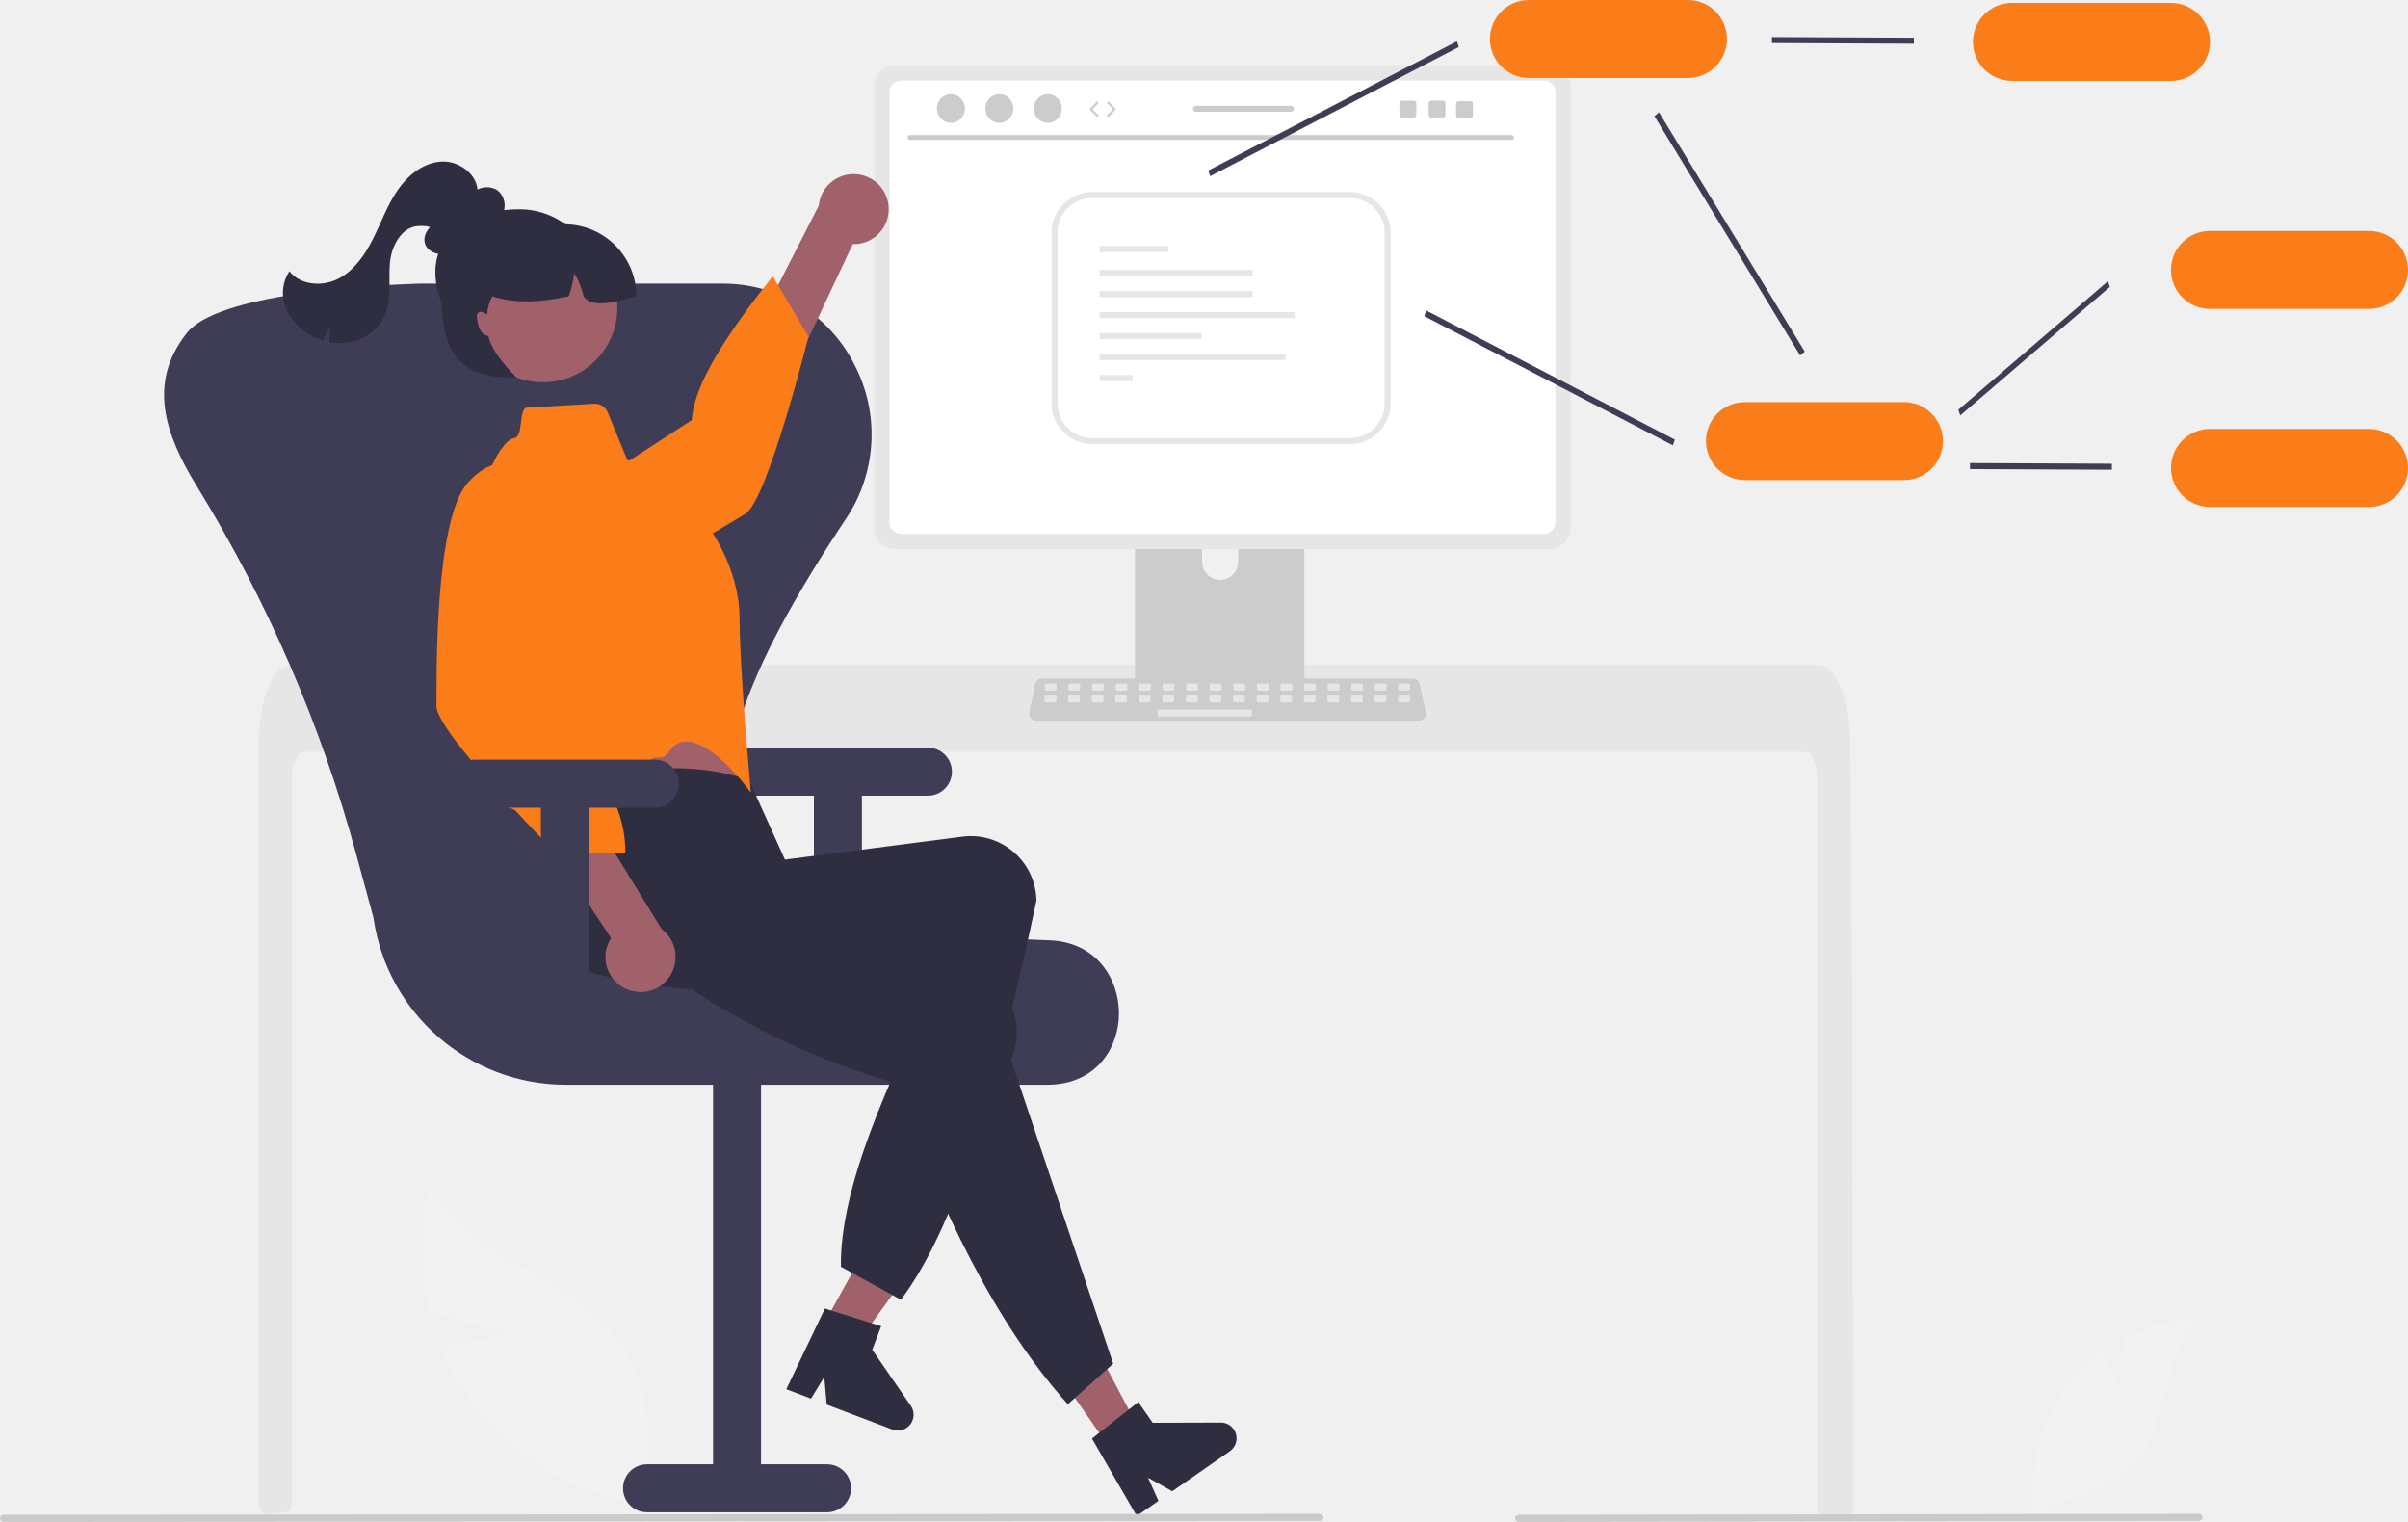
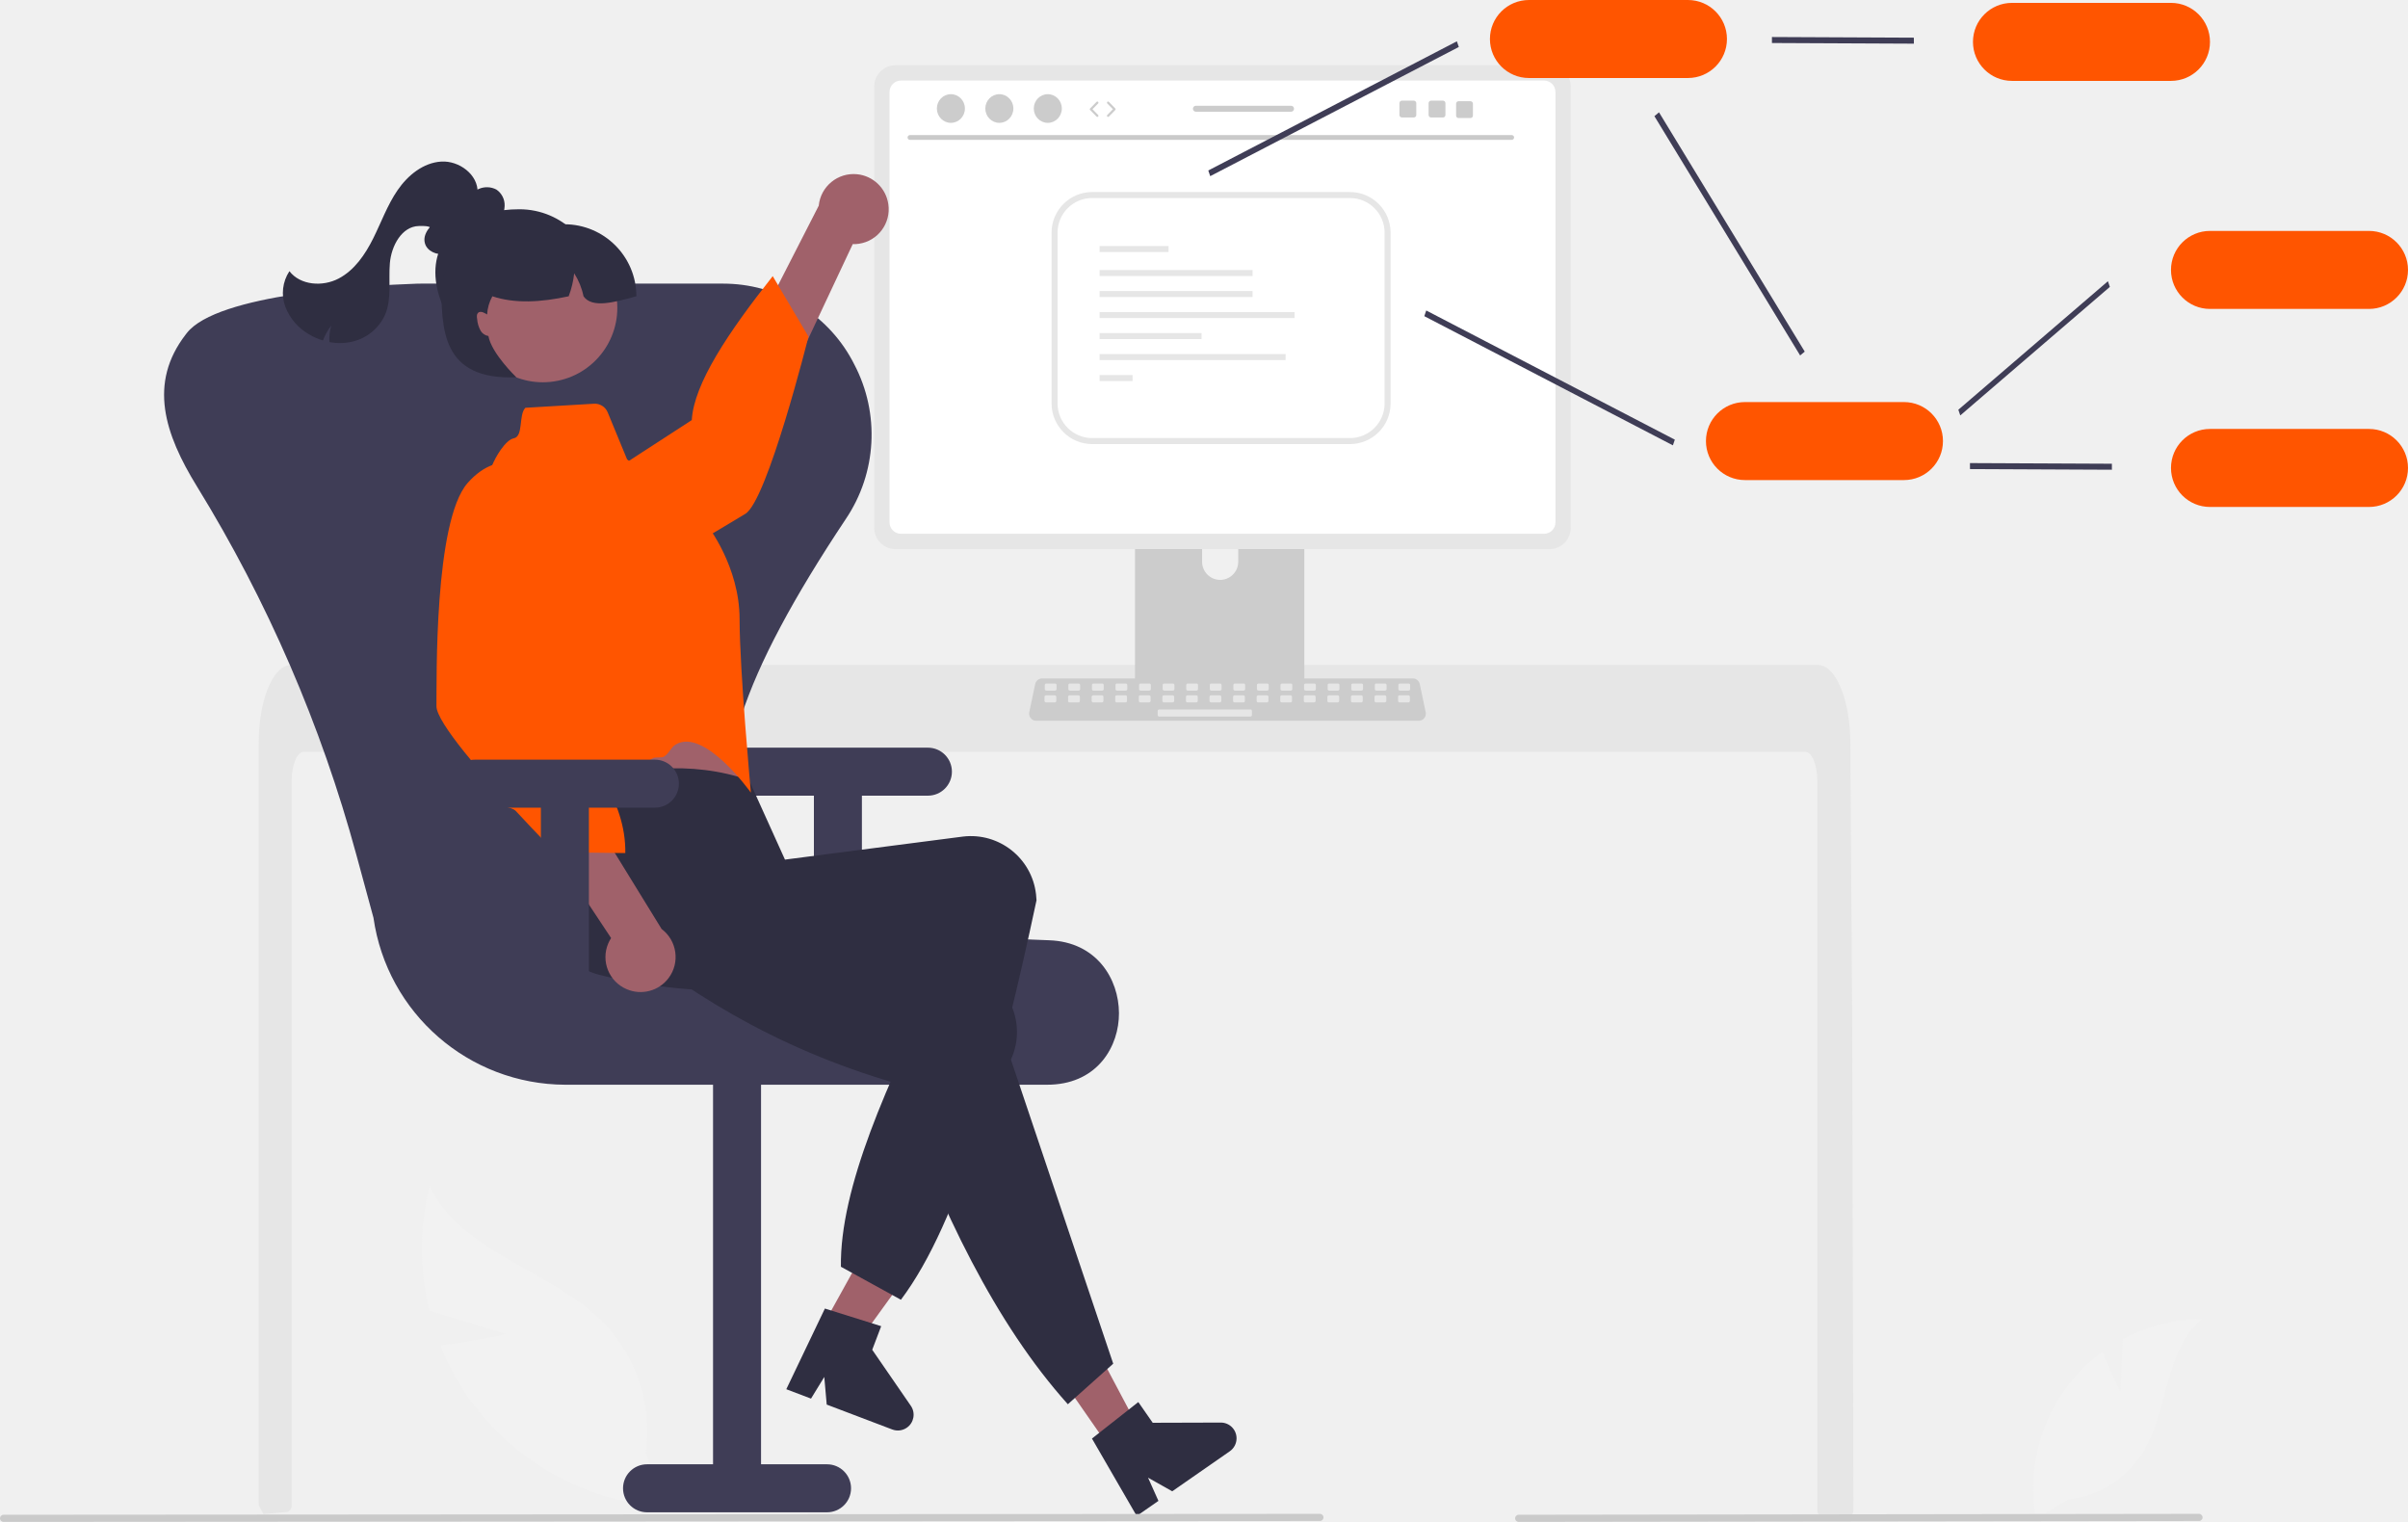
<svg xmlns="http://www.w3.org/2000/svg" width="802.611" height="507.219" viewBox="0 0 802.611 507.219" role="img" artist="Katerina Limpitsouni" source="https://undraw.co/">
  <path d="M706.756,463.869l.782-17.576c8.149-4.356,17.238-6.656,26.477-6.702-12.717,10.397-11.127,30.438-19.749,44.419-5.515,8.791-14.728,14.597-25.038,15.779l-10.642,6.516c-2.955-16.475,1.452-33.417,12.06-46.364,2.976-3.56,6.389-6.73,10.157-9.438,2.549,6.72,5.954,13.366,5.954,13.366Z" fill="#f2f2f2" />
  <path d="M168.805,444.609l-25.68-7.775c-3.368-13.683-3.345-27.982,.067-41.654,10.575,22.709,40.792,27.909,58.207,45.916,10.915,11.461,16.026,27.264,13.888,42.946l5.621,18.181c-25.46-1.838-48.839-14.732-63.977-35.285-4.14-5.739-7.54-11.976-10.122-18.565,10.892-1.235,21.996-3.764,21.996-3.764Z" fill="#f2f2f2" />
  <path d="M617.773,503.43c-.004,.532-.215,1.042-.59,1.42-.374,.373-.882,.582-1.41,.58h-8.04c-1.101,.004-1.996-.885-2-1.986v-243.154c0-5.36-1.8-9.71-4.01-9.72H101.233c-2.22,.01-4.01,4.36-4.02,9.72v241.65c-.003,1.029-.785,1.889-1.81,1.99-1.62,.16-3.24,.3-4.85,.43-.04,0-.08,.01-.12,.01-.88,.08-1.76,.14-2.64,.21h-.01c-.46-.83-.9-1.68-1.35-2.53-.144-.289-.22-.607-.22-.93V247.68c0-1.48,.06-2.97,.16-4.44,.143-2.019,.393-4.028,.75-6.02,1.69-9.29,5.51-15.58,9.85-15.6h509c.633,.004,1.259,.137,1.84,.39,.853,.377,1.624,.917,2.27,1.59,.877,.912,1.627,1.938,2.23,3.05,2.14,3.77,3.67,9.39,4.21,15.93,0,.06,.01,.12,.01,.18,.14,1.62,.21,3.27,.2,4.92l.14,21.43,.09,12.78,.27,40.1,.1,14.24,.44,167.2Z" fill="#e6e6e6" />
  <path d="M432.024,147.486h-51.006c-1.503,.002-2.719,1.222-2.717,2.724v80.574h56.447v-80.574c.001-1.504-1.218-2.724-2.721-2.724h-.003Zm-25.331,45.781c-3.32-.015-6.007-2.703-6.023-6.023v-9.293c0-3.326,2.697-6.023,6.023-6.023s6.023,2.697,6.023,6.023v9.293c-.015,3.32-2.703,6.007-6.023,6.023Z" fill="#ccc" />
  <path d="M378.126,228.207v7.774c.002,.839,.681,1.518,1.52,1.52h53.758c.838-.004,1.516-.682,1.52-1.52v-7.774h-56.797Z" fill="#3f3d56" />
  <path d="M516.484,21.742h-218.029c-3.9,.006-7.06,3.166-7.066,7.066V175.935c.004,3.901,3.165,7.063,7.066,7.066h218.029c3.901-.004,7.063-3.165,7.066-7.066V28.808c-.006-3.9-3.166-7.06-7.066-7.066Z" fill="#e6e6e6" />
  <path d="M514.664,26.846h-214.388c-2.088,.005-3.779,1.699-3.779,3.787V174.113c.004,2.086,1.693,3.776,3.779,3.779h214.388c2.086-.004,3.776-1.693,3.779-3.779V30.633c-0-2.088-1.691-3.782-3.779-3.787Z" fill="#fff" />
  <path d="M472.905,240.206h-127.549c-1.296,0-2.346-1.051-2.346-2.346,0-.162,.017-.324,.05-.483l1.979-9.4c.232-1.083,1.188-1.859,2.296-1.863h123.591c1.108,.004,2.064,.779,2.296,1.863l1.979,9.4c.267,1.268-.545,2.512-1.813,2.779-.159,.033-.321,.05-.483,.05Z" fill="#ccc" />
  <rect x="348.241" y="227.806" width="3.928" height="2.357" rx=".488" ry=".488" fill="#e6e6e6" />
  <rect x="356.098" y="227.806" width="3.928" height="2.357" rx=".488" ry=".488" fill="#e6e6e6" />
  <rect x="363.954" y="227.806" width="3.928" height="2.357" rx=".488" ry=".488" fill="#e6e6e6" />
  <rect x="371.811" y="227.806" width="3.928" height="2.357" rx=".488" ry=".488" fill="#e6e6e6" />
  <rect x="379.668" y="227.806" width="3.928" height="2.357" rx=".488" ry=".488" fill="#e6e6e6" />
  <rect x="387.525" y="227.806" width="3.928" height="2.357" rx=".488" ry=".488" fill="#e6e6e6" />
  <rect x="395.382" y="227.806" width="3.928" height="2.357" rx=".488" ry=".488" fill="#e6e6e6" />
  <rect x="403.238" y="227.806" width="3.928" height="2.357" rx=".488" ry=".488" fill="#e6e6e6" />
  <rect x="411.095" y="227.806" width="3.928" height="2.357" rx=".488" ry=".488" fill="#e6e6e6" />
  <rect x="418.952" y="227.806" width="3.928" height="2.357" rx=".488" ry=".488" fill="#e6e6e6" />
  <rect x="426.809" y="227.806" width="3.928" height="2.357" rx=".488" ry=".488" fill="#e6e6e6" />
  <rect x="434.665" y="227.806" width="3.928" height="2.357" rx=".488" ry=".488" fill="#e6e6e6" />
  <rect x="442.522" y="227.806" width="3.928" height="2.357" rx=".488" ry=".488" fill="#e6e6e6" />
  <rect x="450.379" y="227.806" width="3.928" height="2.357" rx=".488" ry=".488" fill="#e6e6e6" />
  <rect x="458.236" y="227.806" width="3.928" height="2.357" rx=".488" ry=".488" fill="#e6e6e6" />
  <rect x="466.092" y="227.806" width="3.928" height="2.357" rx=".488" ry=".488" fill="#e6e6e6" />
  <rect x="348.148" y="231.735" width="3.928" height="2.357" rx=".488" ry=".488" fill="#e6e6e6" />
  <rect x="356.005" y="231.735" width="3.928" height="2.357" rx=".488" ry=".488" fill="#e6e6e6" />
  <rect x="363.862" y="231.735" width="3.928" height="2.357" rx=".488" ry=".488" fill="#e6e6e6" />
  <rect x="371.718" y="231.735" width="3.928" height="2.357" rx=".488" ry=".488" fill="#e6e6e6" />
  <rect x="379.575" y="231.735" width="3.928" height="2.357" rx=".488" ry=".488" fill="#e6e6e6" />
  <rect x="387.432" y="231.735" width="3.928" height="2.357" rx=".488" ry=".488" fill="#e6e6e6" />
  <rect x="395.289" y="231.735" width="3.928" height="2.357" rx=".488" ry=".488" fill="#e6e6e6" />
  <rect x="403.145" y="231.735" width="3.928" height="2.357" rx=".488" ry=".488" fill="#e6e6e6" />
  <rect x="411.002" y="231.735" width="3.928" height="2.357" rx=".488" ry=".488" fill="#e6e6e6" />
  <rect x="418.859" y="231.735" width="3.928" height="2.357" rx=".488" ry=".488" fill="#e6e6e6" />
  <rect x="426.716" y="231.735" width="3.928" height="2.357" rx=".488" ry=".488" fill="#e6e6e6" />
  <rect x="434.572" y="231.735" width="3.928" height="2.357" rx=".488" ry=".488" fill="#e6e6e6" />
  <rect x="442.429" y="231.735" width="3.928" height="2.357" rx=".488" ry=".488" fill="#e6e6e6" />
  <rect x="450.286" y="231.735" width="3.928" height="2.357" rx=".488" ry=".488" fill="#e6e6e6" />
  <rect x="458.143" y="231.735" width="3.928" height="2.357" rx=".488" ry=".488" fill="#e6e6e6" />
  <rect x="466" y="231.735" width="3.928" height="2.357" rx=".488" ry=".488" fill="#e6e6e6" />
  <rect x="385.861" y="236.449" width="31.427" height="2.357" rx=".488" ry=".488" fill="#e6e6e6" />
  <path d="M503.887,46.614h-200.602c-.441-.01-.79-.375-.78-.815,.009-.427,.353-.771,.78-.78h200.602c.441,.01,.79,.375,.78,.815-.009,.427-.353,.771-.78,.78Z" fill="#cacaca" />
  <ellipse cx="316.941" cy="36.166" rx="4.675" ry="4.779" fill="#ccc" />
  <ellipse cx="333.092" cy="36.166" rx="4.675" ry="4.779" fill="#ccc" />
  <ellipse cx="349.242" cy="36.166" rx="4.675" ry="4.779" fill="#ccc" />
  <polygon points="403.381 58.71 402.733 56.817 485.591 13.765 486.238 15.658 403.381 58.71" fill="#3f3d56" />
  <polygon points="653.381 138.452 652.733 136.559 702.591 93.725 703.238 95.617 653.381 138.452" fill="#3f3d56" />
  <polygon points="557.591 148.423 474.733 105.371 475.381 103.478 558.238 146.53 557.591 148.423" fill="#3f3d56" />
  <polygon points="600.006 118.465 551.431 38.719 552.966 37.436 601.54 117.182 600.006 118.465" fill="#3f3d56" />
  <polygon points="637.914 14.554 590.607 14.336 590.607 12.336 637.914 12.554 637.914 14.554" fill="#3f3d56" />
-   <path d="M723.611,26.959h-53c-7.18,0-13-5.82-13-13s5.82-13,13-13h53c7.18,0,13,5.82,13,13s-5.82,13-13,13h0Z" fill="#fb7d19" />
-   <path d="M789.611,102.959h-53c-7.18,0-13-5.82-13-13s5.82-13,13-13h53c7.18,0,13,5.82,13,13s-5.82,13-13,13Z" fill="#fb7d19" />
+   <path d="M723.611,26.959h-53c-7.18,0-13-5.82-13-13s5.82-13,13-13h53c7.18,0,13,5.82,13,13s-5.82,13-13,13h0Z" fill="#ff5500" />
+   <path d="M789.611,102.959h-53c-7.18,0-13-5.82-13-13s5.82-13,13-13h53c7.18,0,13,5.82,13,13s-5.82,13-13,13Z" fill="#ff5500" />
  <polygon points="703.914 156.553 656.607 156.336 656.607 154.336 703.914 154.553 703.914 156.553" fill="#3f3d56" />
-   <path d="M789.611,168.959h-53c-7.18,0-13-5.82-13-13s5.82-13,13-13h53c7.18,0,13,5.82,13,13s-5.82,13-13,13Z" fill="#fb7d19" />
-   <path d="M634.611,160h-53c-7.18,0-13-5.82-13-13s5.82-13,13-13h53c7.18,0,13,5.82,13,13s-5.82,13-13,13Z" fill="#fb7d19" />
-   <path d="M562.611,26h-53c-7.18,0-13-5.82-13-13s5.82-13,13-13h53c7.18,0,13,5.82,13,13s-5.82,13-13,13Z" fill="#fb7d19" />
+   <path d="M789.611,168.959h-53c-7.18,0-13-5.82-13-13s5.82-13,13-13h53c7.18,0,13,5.82,13,13s-5.82,13-13,13Z" fill="#ff5500" />
+   <path d="M634.611,160h-53c-7.18,0-13-5.82-13-13s5.82-13,13-13h53c7.18,0,13,5.82,13,13s-5.82,13-13,13Z" fill="#ff5500" />
+   <path d="M562.611,26h-53c-7.18,0-13-5.82-13-13s5.82-13,13-13h53c7.18,0,13,5.82,13,13s-5.82,13-13,13Z" fill="#ff5500" />
  <path d="M309.283,249.18h-60c-4.418,0-8,3.582-8,8s3.582,8,8,8h22v62h16v-62h22c4.418,0,8-3.582,8-8s-3.582-8-8-8Z" fill="#3f3d56" />
  <path d="M348.884,361.517H188.401c-32.159-.118-59.366-23.8-63.916-55.636l-5.681-20.896c-11.758-43.3-29.667-84.69-53.181-122.903-10.747-17.454-16.279-34.349-3.715-50.615,.107-.139,.212-.275,.316-.41,10.077-13.116,60.234-15.956,76.585-16.508,.646-.022,1.294-.033,1.945-.033h99.819c.651,0,1.3,.011,1.945,.033,17.958,.523,34.18,10.863,42.236,26.921,8.597,16.395,7.5,36.185-2.856,51.53-35.063,52.671-45.799,85.697-34.808,107.085,10.631,20.688,43.22,31.265,102.559,33.285,15.946,.543,23.265,12.96,23.316,24.267,.05,11.015-6.986,23.176-22.553,23.848-.506,.021-1.015,.032-1.528,.032Z" fill="#3f3d56" />
  <path d="M215.663,504.017h60c4.418,0,8-3.582,8-8s-3.582-8-8-8h-22v-135h-16v135h-22c-4.418,0-8,3.582-8,8s3.582,8,8,8Z" fill="#3f3d56" />
  <polygon points="269.969 449.592 280.305 455.206 307.667 417.375 292.411 409.088 269.969 449.592" fill="#a0616a" />
  <path d="M274.944,436.111l18.764,5.876-2.987,7.861,12.867,18.675c1.646,2.389,1.044,5.66-1.344,7.306-1.421,.98-3.233,1.198-4.847,.585l-21.844-8.299-.811-9.206-4.424,7.217-8.236-3.129,12.862-26.885Z" fill="#2f2e41" />
  <path d="M296.084,68.076c.926,6.347-3.469,12.243-9.816,13.169-.677,.099-1.361,.137-2.045,.116l-39.851,84.795-12.499-17.43,41.024-80.181c.63-6.418,6.344-11.11,12.763-10.48,5.37,.527,9.68,4.666,10.424,10.011v0Z" fill="#a0616a" />
-   <path d="M163.835,183.301s-1.068,14.814,15.685,17.719,61.539-25.415,68.894-29.764,21.062-59.061,21.062-59.061l-11.92-20.162c-14.717,18.617-26.275,35.784-26.977,47.97l-66.744,43.297Z" fill="#fb7d19" />
+   <path d="M163.835,183.301s-1.068,14.814,15.685,17.719,61.539-25.415,68.894-29.764,21.062-59.061,21.062-59.061l-11.92-20.162c-14.717,18.617-26.275,35.784-26.977,47.97l-66.744,43.297Z" fill="#ff5500" />
  <path d="M183.175,234.327l3.618,15.546s.036,14.335,2.574,16.978c2.521,2.631,57.955-2.651,57.955-2.651,0,0-5.877-23.1-5.799-40.578l-58.349,10.706Z" fill="#a0616a" />
  <path d="M300.283,433.18l-20-11c-.38-26.025,15.273-61.243,33.84-98.132-41.523,7.141-80.696,9.429-114.579,.79-11.574-3.057-18.55-14.84-15.663-26.458,.132-.548,.284-1.091,.458-1.627,4.055-12.372-5.038-20.128,3.326-33.736,21.996-7.512,42.892-9.634,62-3l11.972,26.471,59.343-7.679c12-1.435,22.89,7.13,24.325,19.13,.007,.055,.013,.109,.019,.164,.08,.644,.132,1.291,.156,1.94-11.999,56.253-25.454,106.869-45.196,133.137Z" fill="#2f2e41" />
-   <path d="M175.12,135.904l22.861-1.35c1.976-.117,3.809,1.033,4.564,2.863l6.46,15.662,26.85,22.192s10.631,13.528,10.655,30.999,3.772,57.91,3.772,57.91c0,0-15.515-21.839-25.091-16.03-1.629,.988-2.202,3.009-3.909,4.03-.851,.509-2.818,.014-3.677,.525-13.196,7.833-26.958,15.486-28.244,14.145-2.525-2.635-5.587-16.098-5.587-16.098l-20.926-76.887c-2.297-8.191-.812-16.98,4.049-23.962,1.462-2.058,2.994-3.59,4.417-3.843,3.196-.681,1.496-7.844,3.806-10.156Z" fill="#fb7d19" />
+   <path d="M175.12,135.904l22.861-1.35c1.976-.117,3.809,1.033,4.564,2.863l6.46,15.662,26.85,22.192s10.631,13.528,10.655,30.999,3.772,57.91,3.772,57.91c0,0-15.515-21.839-25.091-16.03-1.629,.988-2.202,3.009-3.909,4.03-.851,.509-2.818,.014-3.677,.525-13.196,7.833-26.958,15.486-28.244,14.145-2.525-2.635-5.587-16.098-5.587-16.098l-20.926-76.887c-2.297-8.191-.812-16.98,4.049-23.962,1.462-2.058,2.994-3.59,4.417-3.843,3.196-.681,1.496-7.844,3.806-10.156Z" fill="#ff5500" />
  <polygon points="369.589 482.16 379.239 475.451 357.378 434.207 343.136 444.109 369.589 482.16" fill="#a0616a" />
  <path d="M371.048,454.486l-15.124,13.518c-24.048-26.796-42.227-64.376-57.633-107.053-40.366-11.822-70.807-30.888-97.382-53.526-9.015-7.629-15.774-17.429-8.085-26.721,.359-.434,.735-.855,1.126-1.26,9.078-9.33,32.101-7.552,45.585-16.1l30.121,32.196-1.895,8.632,56.577,19.165c11.389,3.992,17.387,16.46,13.395,27.85-.02,.056-.039,.112-.059,.167-.212,.614-.45,1.217-.714,1.811l34.087,101.321Z" fill="#2f2e41" />
  <path d="M363.963,479.44l15.447-12.165,4.8,6.905,22.678-.069c2.901-.009,5.26,2.335,5.269,5.236,.005,1.726-.837,3.345-2.255,4.33l-19.187,13.338-8.055-4.531,3.457,7.728-7.234,5.029-14.92-25.8Z" fill="#2f2e41" />
  <path d="M208.878,329.673c-5.905-2.506-8.66-9.324-6.153-15.229,.267-.63,.59-1.234,.963-1.807l-51.754-78.102,21.386-1.626,47.202,76.707c5.157,3.873,6.198,11.193,2.325,16.35-3.241,4.315-9.016,5.848-13.969,3.707v0Z" fill="#a0616a" />
-   <path d="M179.121,156.811s-12.103-8.608-23.289,4.198-10.252,65.787-10.357,74.331c-.033,2.675,3.83,8.448,9.153,15.117,2.39,2.994,5.073,6.168,7.831,9.323,1.596,1.826,.221,5.626,1.823,7.401,1.593,1.765,6.164,1.505,7.68,3.143,7.194,7.775,13.039,13.694,13.039,13.694l23.42,.288c.264-17.41-11.659-32.951-26.976-47.97l-2.324-79.524Z" fill="#fb7d19" />
+   <path d="M179.121,156.811s-12.103-8.608-23.289,4.198-10.252,65.787-10.357,74.331c-.033,2.675,3.83,8.448,9.153,15.117,2.39,2.994,5.073,6.168,7.831,9.323,1.596,1.826,.221,5.626,1.823,7.401,1.593,1.765,6.164,1.505,7.68,3.143,7.194,7.775,13.039,13.694,13.039,13.694l23.42,.288c.264-17.41-11.659-32.951-26.976-47.97l-2.324-79.524Z" fill="#ff5500" />
  <path d="M155.514,81.008c-2.217,1.6-4.55,3.249-7.256,3.646s-5.873-.911-6.622-3.541c-.916-3.216,1.988-6.144,4.598-8.234l8.276-6.627c1.516-1.344,3.226-2.45,5.074-3.281,1.88-.827,4.034-.755,5.854,.196,1.809,1.221,2.854,3.293,2.763,5.474-.118,2.149-.827,4.224-2.05,5.996-3.104,4.839-8.05,8.2-13.691,9.307" fill="#2f2e41" />
  <path d="M218.283,253.18h-60c-4.418,0-8,3.582-8,8s3.582,8,8,8h22v62h16v-62h22c4.418,0,8-3.582,8-8s-3.582-8-8-8Z" fill="#3f3d56" />
  <path d="M159.19,64.224c.241-5.998-6.15-10.748-12.14-10.372s-11.138,4.588-14.535,9.538c-3.396,4.945-5.435,10.673-8.111,16.042s-6.237,10.626-11.553,13.409c-5.315,2.778-12.713,2.283-16.386-2.461-2.317,3.513-2.82,7.92-1.357,11.865,1.504,3.894,4.309,7.149,7.938,9.211,1.445,.857,2.988,1.535,4.596,2.021,.663-1.79,1.596-3.467,2.766-4.975-.529,1.785-.73,3.65-.596,5.507,2.478,.475,5.028,.435,7.49-.118,4.902-1.097,9.002-4.44,11.062-9.021,2.246-5.318,1.102-11.381,1.583-17.133,.476-5.753,3.943-12.321,9.716-12.415,4.396-.072,3.814,.29,6.6,3.692" fill="#2f2e41" />
  <path d="M199.111,95.742c0,14.359-11.641,26-26,26s-28-16.641-28-31,13.641-21,28-21,26,11.641,26,26Z" fill="#2f2e41" />
  <circle cx="180.951" cy="102.598" r="24.805" transform="translate(-16.89425 38.3571) rotate(-11.56418)" fill="#a0616a" />
  <path d="M212.111,98.742c-7.343,2.005-14.757,4.107-17.62,0-.556-2.723-1.611-5.32-3.11-7.66-.282,2.621-.897,5.195-1.83,7.66-9.277,2.016-17.948,2.498-25.44,0-1.03,1.863-1.628,3.934-1.75,6.06-.37-.233-.758-.437-1.16-.61-.482-.272-1.058-.323-1.58-.14-.361,.218-.601,.591-.65,1.01-.05,.417-.029,.84,.06,1.25,.105,1.43,.532,2.818,1.25,4.06,.574,.865,1.485,1.449,2.51,1.61,1.04,5.85,9.32,13.76,9.32,13.76-25,1-25-15.96-25-32l3-6h10v-13h28c13.253,.003,23.997,10.747,24,24Z" fill="#2f2e41" />
  <path d="M439.947,506.911l-438.75,.307c-.658,.003-1.193-.527-1.197-1.184s.527-1.193,1.184-1.197h.012l438.75-.307c.658,.002,1.189,.537,1.187,1.195-.002,.655-.532,1.185-1.187,1.187Z" fill="#cacaca" />
  <path d="M732.947,506.911l-226.75,.307c-.658,.003-1.193-.527-1.197-1.184s.527-1.193,1.185-1.197h.012l226.75-.307c.658-.002,1.192,.529,1.195,1.187s-.529,1.192-1.187,1.195h-.008Z" fill="#cacaca" />
  <path d="M449.974,148h-85.953c-7.465-.008-13.515-6.058-13.523-13.523v-56.953c.008-7.465,6.058-13.515,13.523-13.523h85.953c7.465,.008,13.515,6.058,13.523,13.523v56.953c-.008,7.465-6.058,13.515-13.524,13.523Zm-85.953-82c-6.361,.007-11.516,5.162-11.523,11.523v56.953c.007,6.361,5.162,11.516,11.523,11.523h85.953c6.361-.007,11.516-5.162,11.523-11.523v-56.953c-.007-6.361-5.162-11.516-11.523-11.523l-85.953-0Z" fill="#e6e6e6" />
  <rect x="366.498" y="82" width="22.991" height="2" fill="#e6e6e6" />
  <rect x="366.498" y="90" width="51" height="2" fill="#e6e6e6" />
  <rect x="366.498" y="97" width="51" height="2" fill="#e6e6e6" />
  <rect x="366.498" y="104" width="65" height="2" fill="#e6e6e6" />
  <rect x="366.498" y="111" width="34" height="2" fill="#e6e6e6" />
  <rect x="366.498" y="118" width="62" height="2" fill="#e6e6e6" />
  <rect x="366.498" y="125" width="11" height="2" fill="#e6e6e6" />
  <path d="M365.749,38.958c-.097,0-.194-.038-.267-.112l-2.134-2.181c-.142-.145-.142-.378,0-.523l2.134-2.181c.145-.148,.382-.15,.529-.006,.148,.144,.15,.381,.006,.529l-1.878,1.92,1.878,1.92c.144,.148,.142,.384-.006,.529-.073,.071-.167,.107-.261,.107Z" fill="#ccc" />
  <path d="M369.334,38.958c-.094,0-.189-.035-.261-.107-.148-.144-.15-.381-.006-.529l1.878-1.92-1.878-1.92c-.144-.148-.142-.384,.006-.529,.147-.145,.384-.142,.529,.006l2.134,2.181c.142,.145,.142,.378,0,.523l-2.134,2.181c-.073,.075-.17,.112-.267,.112Z" fill="#ccc" />
  <path d="M480.958,33.545h-3.967c-.452,0-.819,.366-.819,.819v3.971c0,.452,.366,.819,.819,.819h3.967c.452,0,.823-.366,.823-.819v-3.971c0-.452-.37-.819-.823-.819Z" fill="#ccc" />
  <path d="M471.235,33.545h-3.967c-.452,0-.819,.366-.819,.819v3.971c0,.452,.366,.819,.819,.819h3.967c.452,0,.823-.366,.823-.819v-3.971c0-.452-.37-.819-.823-.819Z" fill="#ccc" />
  <path d="M490.119,33.732h-3.967c-.452,0-.819,.366-.819,.819v3.971c0,.452,.366,.819,.819,.819h3.967c.452,0,.823-.366,.823-.819v-3.971c0-.452-.37-.819-.823-.819Z" fill="#ccc" />
  <path d="M430.319,35.243h-31.713c-.553,0-.998,.449-.998,.998s.445,.998,.998,.998h31.713c.55,0,.998-.449,.998-.998s-.449-.998-.998-.998Z" fill="#ccc" />
</svg>
